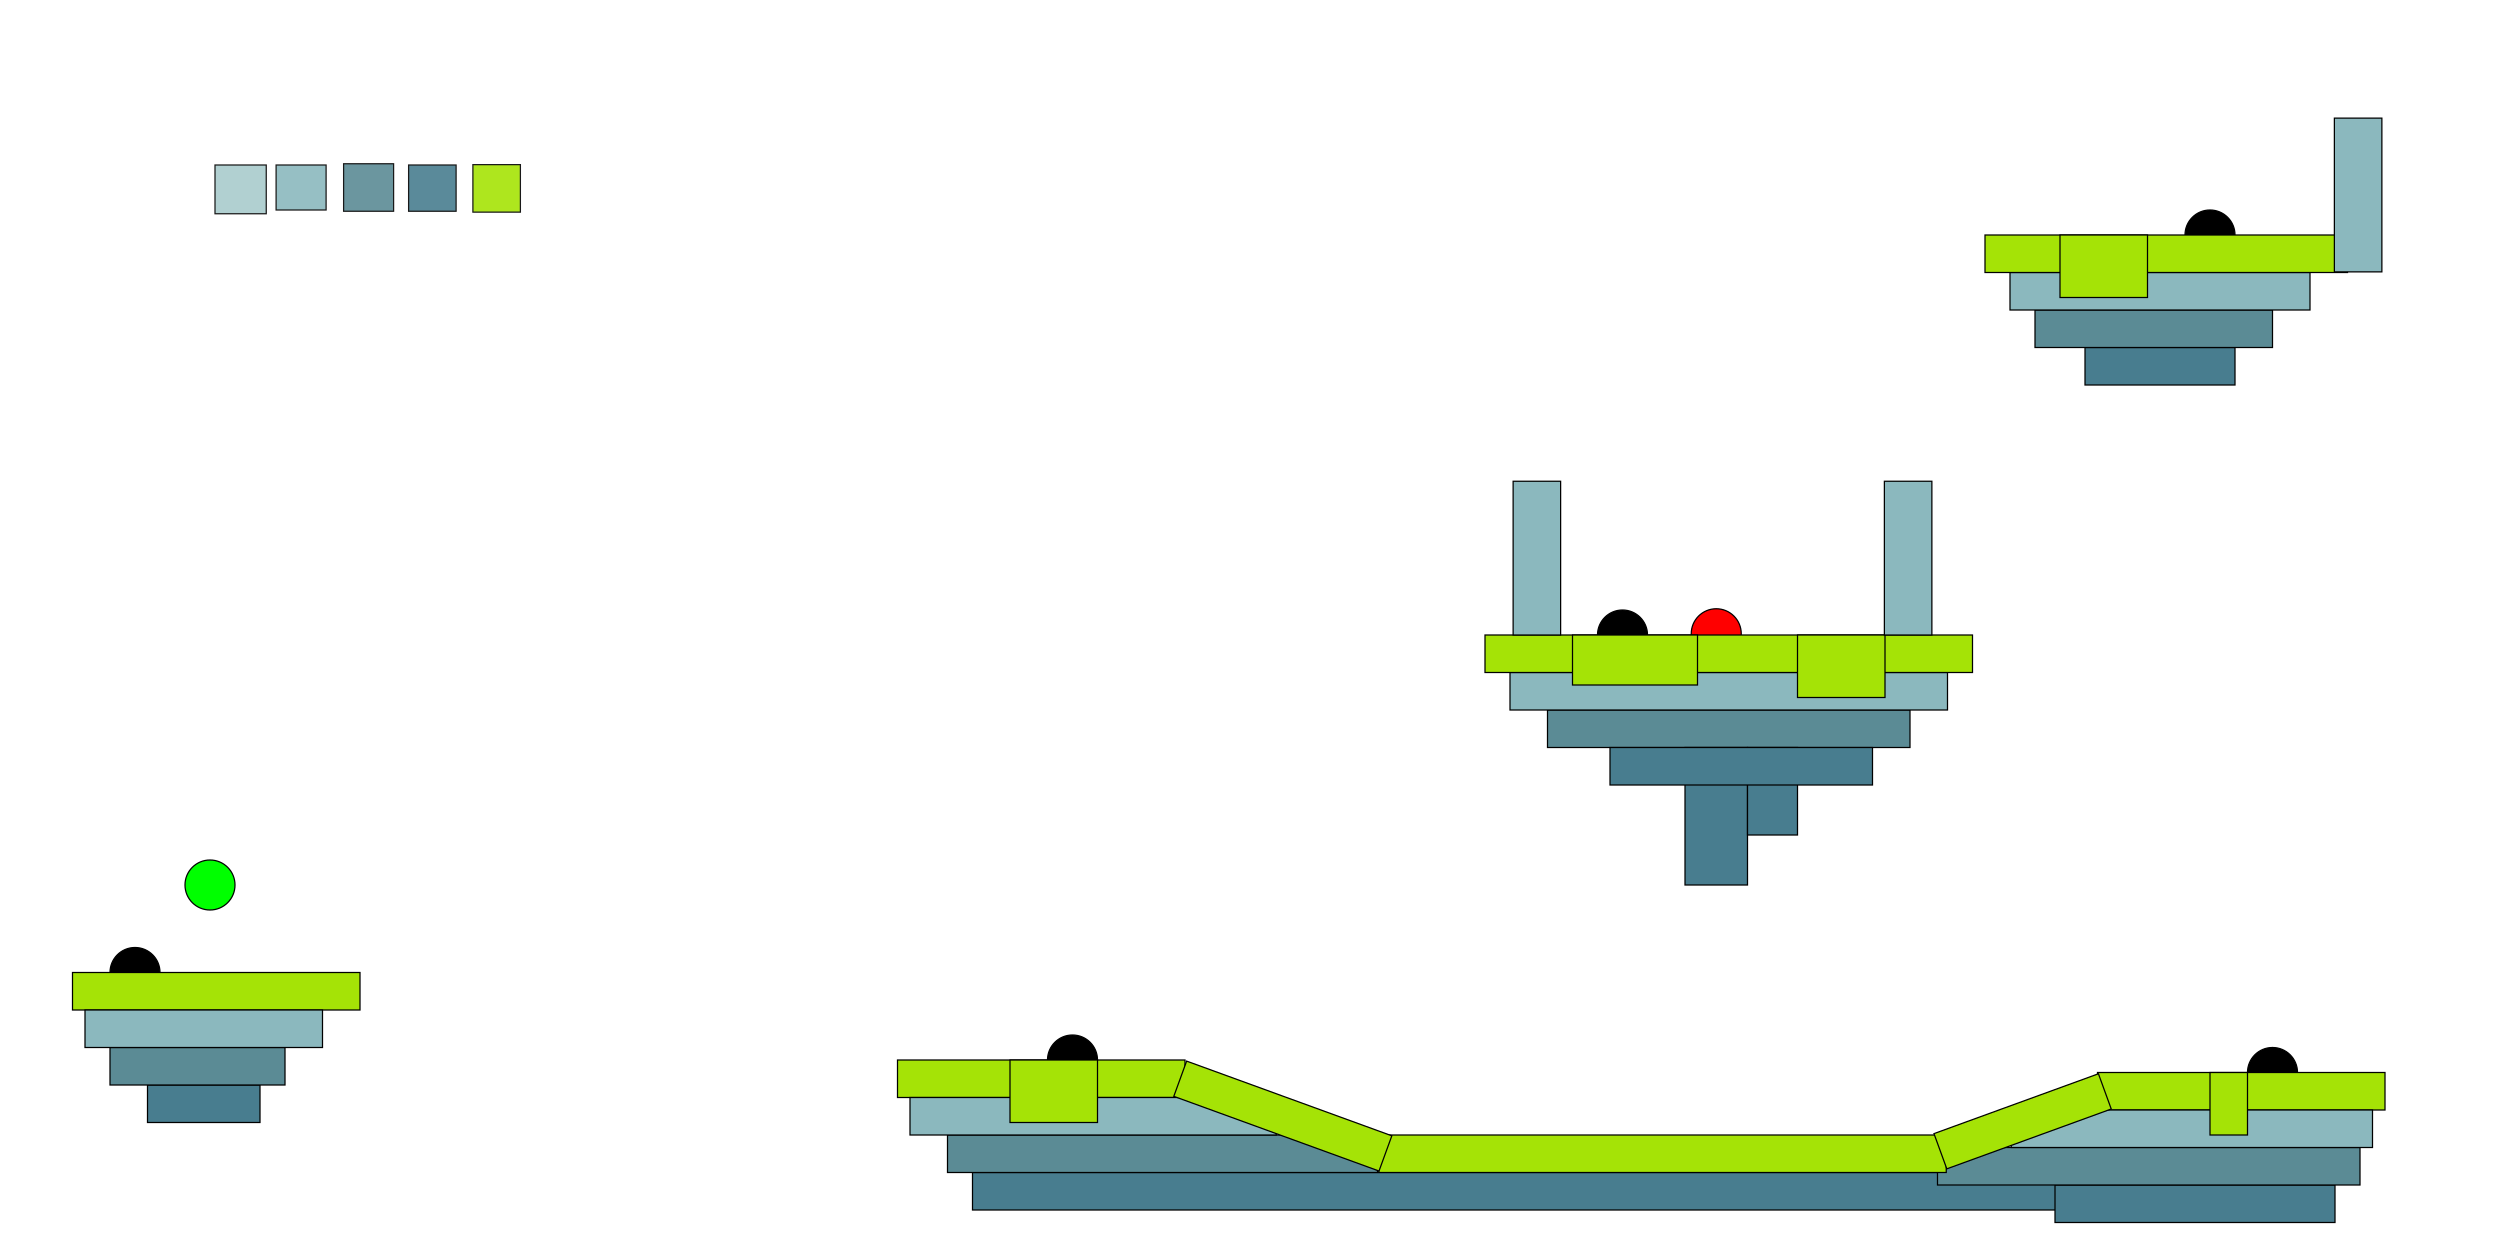
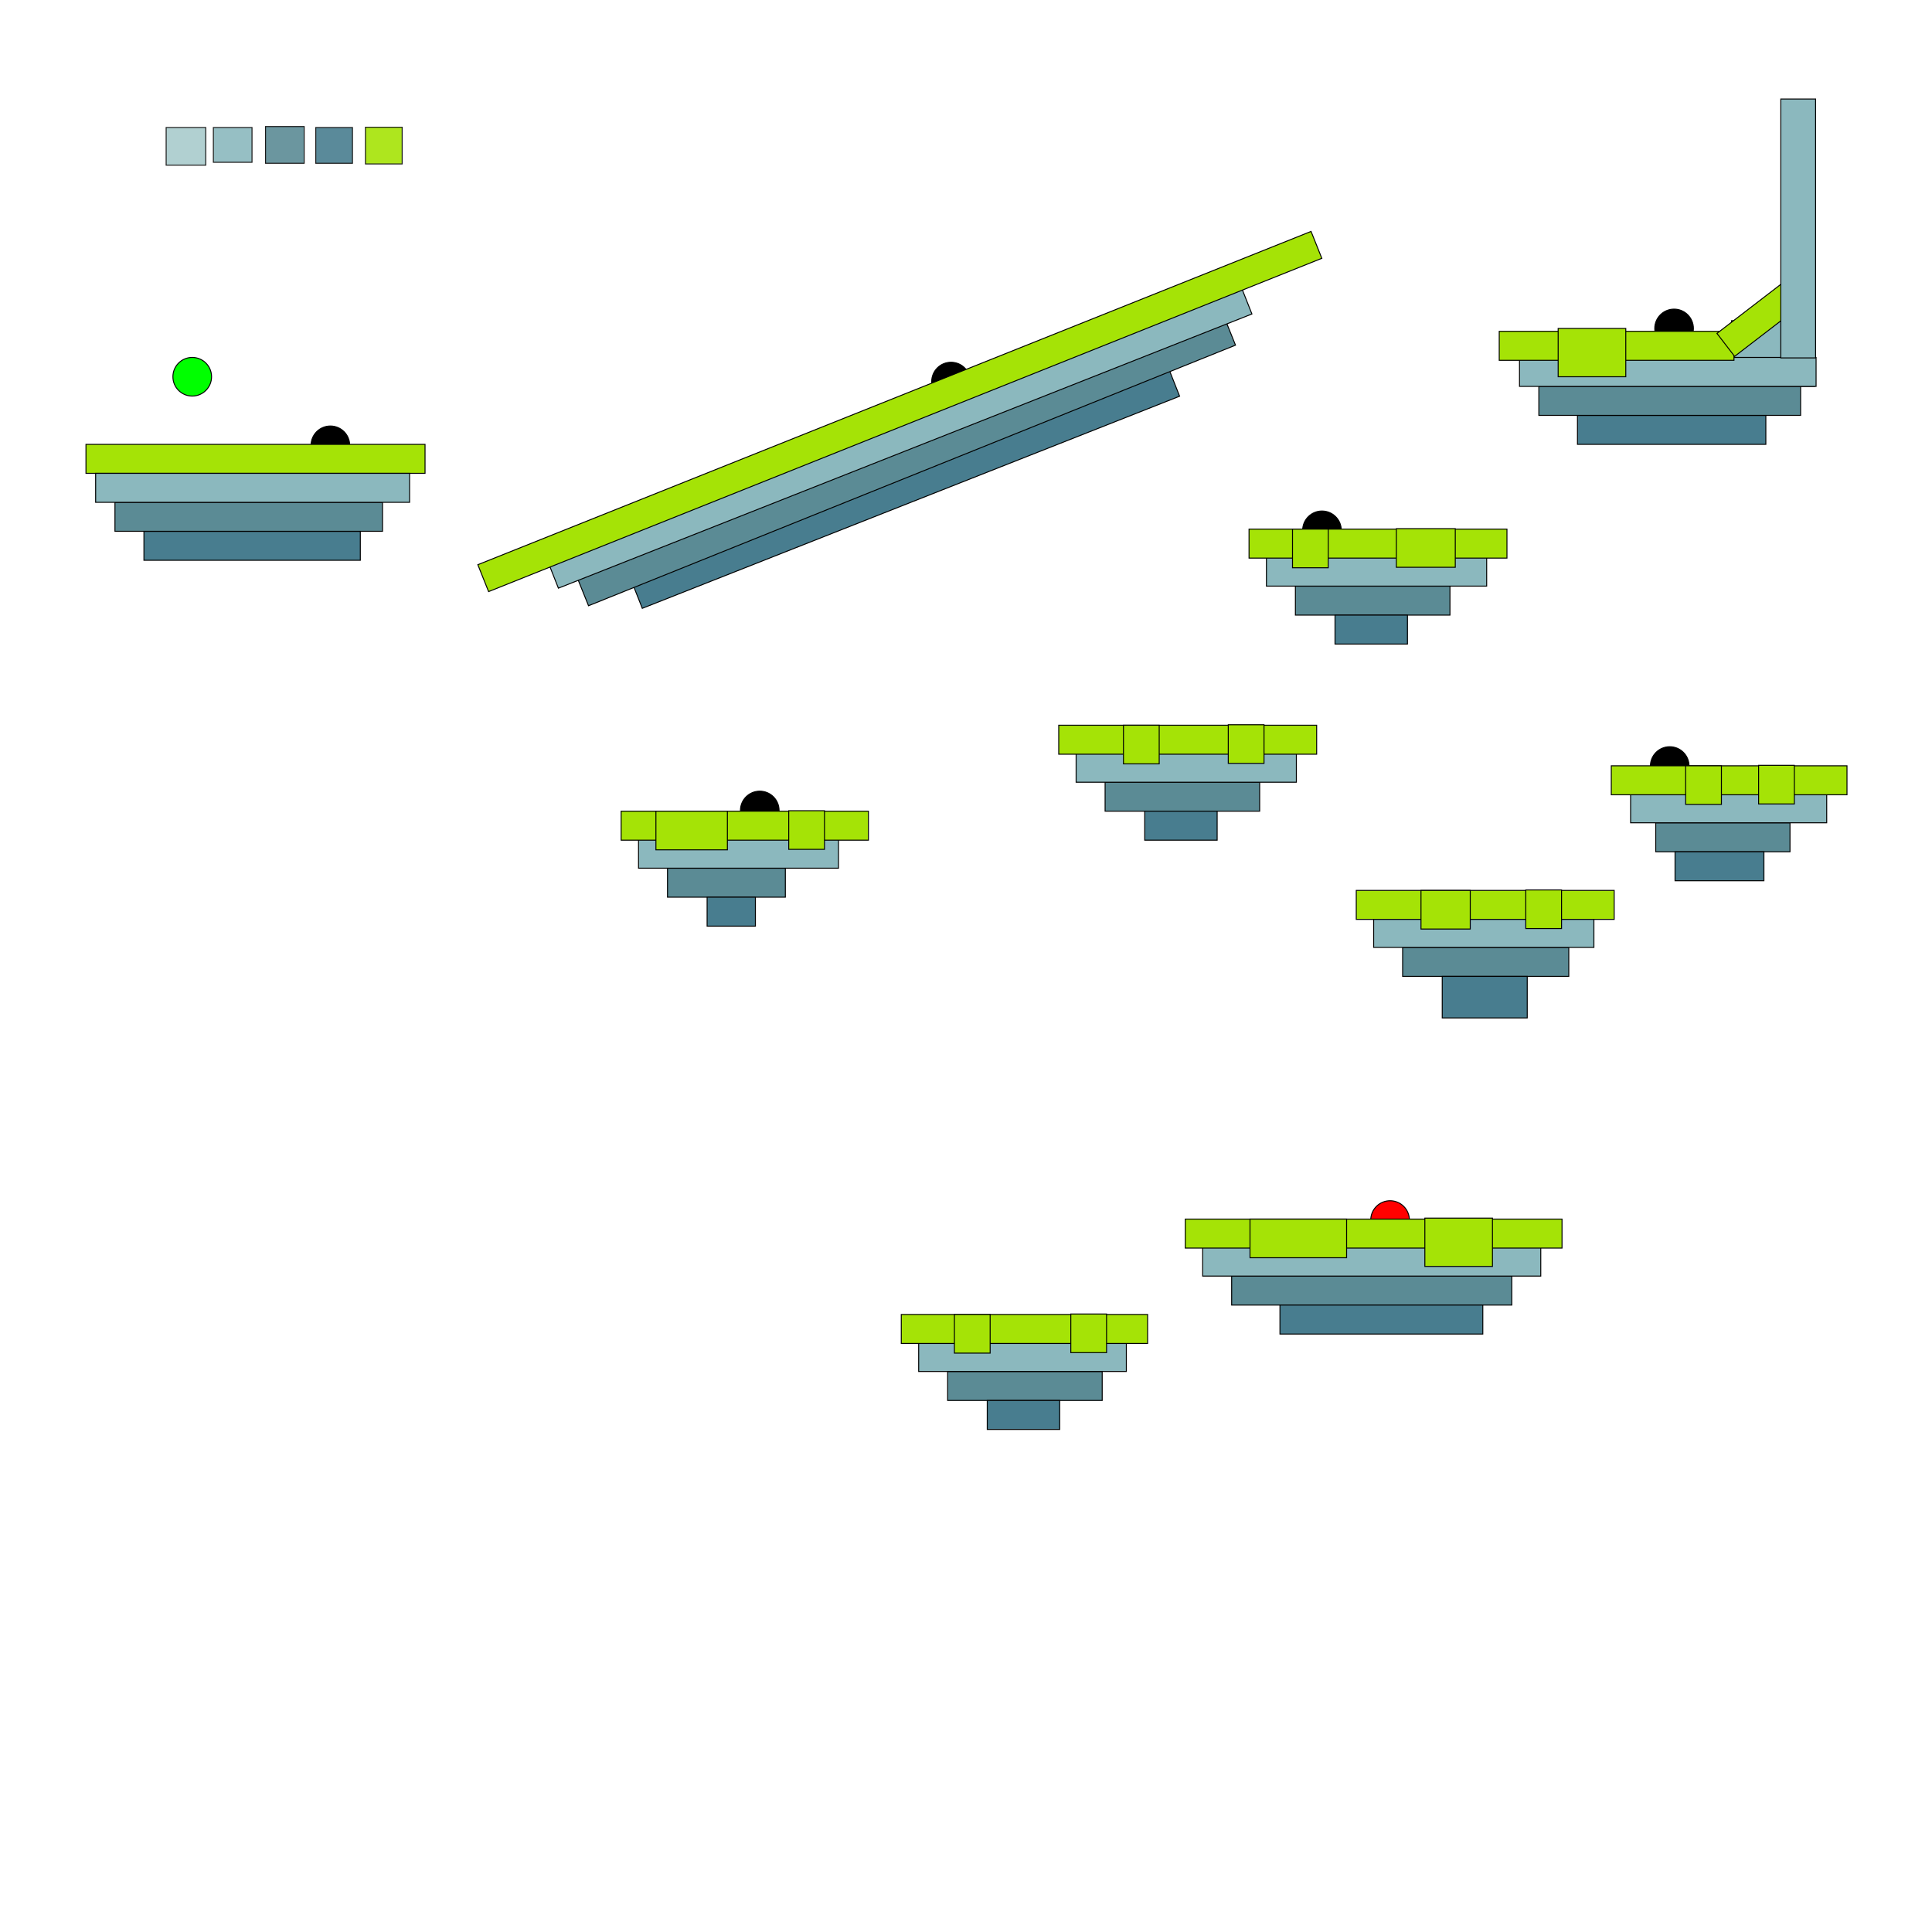
- <svg xmlns="http://www.w3.org/2000/svg" width="2000" height="1000">
+ <svg xmlns="http://www.w3.org/2000/svg" width="2000" height="2000">
  <g class="layer">
-     <ellipse class="tree1" cx="858" cy="848" fill="#000000" id="svg_18" rx="20" ry="20" stroke="#000" />
-     <ellipse class="grass1" cx="108" cy="778" fill="#000000" id="svg_2" rx="20" ry="20" stroke="#000" />
-     <ellipse class="grass1" cx="1298" cy="508" fill="#000000" id="svg_5" rx="20" ry="20" stroke="#000" />
-     <ellipse class="tree1" cx="1768" cy="188" fill="#000000" id="svg_3" rx="20" ry="20" stroke="#000" />
-     <ellipse cx="168" cy="708" fill="#00ff00" id="svg_16" rx="20" ry="20" stroke="#000" />
-     <ellipse cx="1373" cy="507" fill="#ff0000" id="svg_17" rx="20" ry="20" stroke="#000" />
+     <ellipse class="tree3" cx="984.5" cy="395" fill="#000000" id="svg_75" rx="20" ry="20" stroke="#000" />
+     <ellipse class="grass1   &quot;course4.svg&quot;," cx="786.5" cy="839" fill="#000000" id="svg_78" rx="20" ry="20" stroke="#000" />
+     <ellipse class="grass2" cx="1368.5" cy="549" fill="#000000" id="svg_76" rx="20" ry="20" stroke="#000" transform="matrix(1 0 0 1 0 0)" />
+     <ellipse class="tree2" cx="1728.5" cy="793" fill="#000000" id="svg_79" rx="20" ry="20" stroke="#000" transform="matrix(1 0 0 1 0 0)" />
+     <rect fill="#8bb8be" height="68" id="svg_43" stroke="#000" width="86" x="1792.5" y="332" />
+     <rect fill="#487d8f" height="30" id="svg_35" stroke="#000" transform="rotate(-21.541 937.5 506)" width="598" x="638.5" y="491" />
+     <rect fill="#5b8b95" height="30" id="svg_29" stroke="#000" transform="matrix(1 0 0 1 0 0) rotate(-21.9385 938.51 478.267)" width="722.04" x="577.49" y="463.27" />
+     <ellipse class="tree4" cx="342" cy="461" fill="#000000" id="svg_2" rx="20" ry="20" stroke="#000" />
+     <ellipse class="grass1" cx="1733" cy="340" fill="#000000" id="svg_3" rx="20" ry="20" stroke="#000" transform="matrix(1 0 0 1 0 0)" />
+     <ellipse cx="199" cy="390" fill="#00ff00" id="svg_16" rx="20" ry="20" stroke="#000" />
+     <ellipse cx="1439" cy="1263" fill="#ff0000" id="svg_17" rx="20" ry="20" stroke="#000" />
    <rect fill="#5b8b95" height="38" id="svg_11" opacity="0.9" stroke="#000" width="40" x="274.88" y="131" />
    <rect fill="#487d8f" height="37" id="svg_15" opacity="0.9" stroke="#000" width="38" x="326.88" y="132" />
    <rect fill="#8bb8be" height="36" id="svg_21" opacity="0.9" stroke="#000" width="40" x="220.88" y="132" />
    <rect fill="#a5e306" height="38" id="svg_22" opacity="0.9" stroke="#000" width="38" x="378.32" y="131.71" />
    <rect fill="#a8cbcc" height="39" id="svg_1" opacity="0.9" stroke="#000" width="41" x="172" y="132" />
-     <rect fill="#5b8b95" height="30" id="svg_8" stroke="#000" width="290" x="1238" y="568" />
-     <rect fill="#8bb8be" height="30" id="svg_12" stroke="#000" width="350" x="1208" y="538" />
-     <rect fill="#a5e306" height="30" id="svg_13" stroke="#000" width="390" x="1188" y="508" />
-     <rect fill="#a5e306" height="40" id="svg_44" stroke="#000" width="100" x="1258" y="508" />
-     <rect fill="#a5e306" height="50" id="svg_45" stroke="#000" width="70" x="1438" y="508" />
-     <rect fill="#a5e306" height="30" id="svg_25" stroke="#000" width="230" x="58" y="778" />
-     <rect fill="#487d8f" height="110" id="svg_30" stroke="#000" width="50" x="1348" y="598" />
-     <rect fill="#487d8f" height="70" id="svg_31" stroke="#000" width="40" x="1398" y="598" />
-     <rect fill="#487d8f" height="30" id="svg_51" stroke="#000" width="120" x="1668" y="278" />
-     <rect fill="#5b8b95" height="30" id="svg_50" stroke="#000" width="190" x="1628" y="248" />
-     <rect fill="#8bb8be" height="30" id="svg_49" stroke="#000" width="240" x="1608" y="218" />
-     <rect fill="#a5e306" height="30" id="svg_48" stroke="#000" width="290" x="1588" y="188" />
-     <rect fill="#a5e306" height="50" id="svg_37" stroke="#000" width="70" x="1648" y="188" />
-     <rect fill="#487d8f" height="30" id="svg_54" stroke="#000" width="90" x="118" y="868" />
-     <rect fill="#5b8b95" height="30" id="svg_53" stroke="#000" width="140" x="88" y="838" />
-     <rect fill="#8bb8be" height="30" id="svg_52" stroke="#000" width="190" x="68" y="808" />
-     <rect fill="#a5e306" height="30" id="svg_10" stroke="#000" width="230" x="718" y="848" />
-     <rect fill="#487d8f" height="30" id="svg_9" stroke="#000" width="924" x="778" y="938" />
-     <rect fill="#5b8b95" height="30" id="svg_7" stroke="#000" width="344" x="758" y="908" />
-     <rect fill="#8bb8be" height="30" id="svg_6" stroke="#000" width="293" x="728" y="878" />
-     <rect fill="#a5e306" height="50" id="svg_14" stroke="#000" width="70" x="808" y="848" />
-     <ellipse class="tree3" cx="1818" cy="858" fill="#000000" id="svg_27" rx="20" ry="20" stroke="#000" />
-     <rect fill="#a5e306" height="30" id="svg_26" stroke="#000" width="230" x="1678" y="858" />
-     <rect fill="#487d8f" height="30" id="svg_24" stroke="#000" width="224" x="1644" y="948" />
-     <rect fill="#5b8b95" height="30" id="svg_23" stroke="#000" width="338" x="1550" y="918" />
-     <rect fill="#8bb8be" height="30" id="svg_20" stroke="#000" width="289" x="1609" y="888" />
-     <rect fill="#a5e306" height="50" id="svg_19" stroke="#000" width="30" x="1768" y="858" />
-     <rect fill="#487d8f" height="30" id="svg_34" stroke="#000" width="210" x="1288" y="598" />
-     <rect fill="#a5e306" height="30" id="svg_36" stroke="#000" width="454" x="1103" y="908" />
-     <rect fill="#a5e306" height="30" id="svg_38" stroke="#000" transform="rotate(-20 1616.34 902.952)" width="140" x="1550" y="883" />
-     <rect fill="#a5e306" height="30" id="svg_33" stroke="#000" transform="rotate(20 1026.25 892.858)" width="174.7" x="938.9" y="877.86" />
-     <rect fill="#8bb8be" height="123" id="svg_39" stroke="#000" width="38" x="1867.5" y="94.5" />
-     <rect fill="#8bb8be" height="123" id="svg_40" stroke="#000" width="38" x="1210.5" y="385" />
-     <rect fill="#8bb8be" height="123" id="svg_41" stroke="#000" width="38" x="1507.5" y="385" />
+     <rect fill="#5b8b95" height="30" id="svg_8" stroke="#000" width="290" x="1275" y="1321" />
+     <rect fill="#8bb8be" height="30" id="svg_12" stroke="#000" width="350" x="1245" y="1291" />
+     <rect fill="#a5e306" height="30" id="svg_13" stroke="#000" width="390" x="1227" y="1262" />
+     <rect fill="#a5e306" height="40" id="svg_44" stroke="#000" width="100" x="1294" y="1262" />
+     <rect fill="#a5e306" height="50" id="svg_45" stroke="#000" width="70" x="1475" y="1261" />
+     <rect fill="#a5e306" height="30" id="svg_25" stroke="#000" width="351" x="89" y="460" />
+     <rect fill="#487d8f" height="30" id="svg_51" stroke="#000" width="195" x="1633" y="430" />
+     <rect fill="#5b8b95" height="30" id="svg_50" stroke="#000" transform="matrix(1 0 0 1 0 0)" width="271" x="1593" y="400" />
+     <rect fill="#8bb8be" height="30" id="svg_49" stroke="#000" transform="matrix(1 0 0 1 0 0)" width="307" x="1573" y="370" />
+     <rect fill="#a5e306" height="30" id="svg_48" stroke="#000" width="243" x="1552" y="343" />
+     <rect fill="#a5e306" height="50" id="svg_37" stroke="#000" width="70" x="1613" y="340" />
+     <rect fill="#487d8f" height="30" id="svg_54" stroke="#000" transform="matrix(1 0 0 1 0 0)" width="224" x="149" y="550" />
+     <rect fill="#5b8b95" height="30" id="svg_53" stroke="#000" transform="matrix(1 0 0 1 0 0)" width="277" x="119" y="520" />
+     <rect fill="#8bb8be" height="30" id="svg_52" stroke="#000" transform="matrix(1 0 0 1 0 0)" width="325" x="99" y="490" />
+     <rect fill="#487d8f" height="30" id="svg_34" stroke="#000" width="210" x="1325" y="1351" />
+     <rect fill="#8bb8be" height="30" id="svg_4" stroke="#000" transform="matrix(1 0 0 1 0 0) rotate(-21.5713 931.5 453)" width="772" x="545.5" y="438" />
+     <rect fill="#a5e306" height="30" id="svg_28" stroke="#000" transform="rotate(-21.8014 931.5 426)" width="929" x="467" y="411" />
+     <rect fill="#a5e306" height="30" id="svg_47" stroke="#000" transform="matrix(0.792983 -0.609243 0.609243 0.792983 179.399 1179.97)" width="92" x="1775.79" y="311.55" />
+     <rect fill="#8bb8be" height="268" id="svg_39" stroke="#000" width="36" x="1843.5" y="102.5" />
+     <rect fill="#5b8b95" height="30" id="svg_27" stroke="#000" width="160" x="1341" y="606.75" />
+     <rect fill="#8bb8be" height="30" id="svg_26" stroke="#000" width="228" x="1311" y="576.75" />
+     <rect fill="#a5e306" height="30" id="svg_24" stroke="#000" width="267" x="1293" y="547.75" />
+     <rect fill="#a5e306" height="40" id="svg_23" stroke="#000" transform="matrix(1 0 0 1 0 0)" width="37" x="1338" y="547.75" />
+     <rect fill="#487d8f" height="30" id="svg_20" stroke="#000" width="75" x="1382" y="636.75" />
+     <rect fill="#a5e306" height="40" id="svg_19" stroke="#000" width="61" x="1445.5" y="547.25" />
+     <rect fill="#5b8b95" height="30" id="svg_38" stroke="#000" width="160" x="1144" y="809.75" />
+     <rect fill="#8bb8be" height="30" id="svg_36" stroke="#000" width="228" x="1114" y="779.75" />
+     <rect fill="#a5e306" height="30" id="svg_33" stroke="#000" width="267" x="1096" y="750.75" />
+     <rect fill="#a5e306" height="40" id="svg_32" stroke="#000" width="37" x="1163" y="750.75" />
+     <rect fill="#487d8f" height="30" id="svg_31" stroke="#000" width="75" x="1185" y="839.75" />
+     <rect fill="#a5e306" height="40" id="svg_30" stroke="#000" width="37" x="1271.5" y="750.25" />
+     <rect fill="#5b8b95" height="30" id="svg_56" stroke="#000" transform="matrix(1 0 0 1 0 0)" width="139" x="1714" y="851.75" />
+     <rect fill="#8bb8be" height="30" id="svg_55" stroke="#000" transform="matrix(1 0 0 1 0 0)" width="203" x="1688" y="821.75" />
+     <rect fill="#a5e306" height="30" id="svg_46" stroke="#000" transform="matrix(1 0 0 1 0 0)" width="244" x="1668" y="792.75" />
+     <rect fill="#a5e306" height="40" id="svg_42" stroke="#000" transform="matrix(1 0 0 1 0 0)" width="37" x="1745" y="792.75" />
+     <rect fill="#487d8f" height="30" id="svg_41" stroke="#000" transform="matrix(1 0 0 1 0 0)" width="92" x="1734" y="881.75" />
+     <rect fill="#a5e306" height="40" id="svg_40" stroke="#000" transform="matrix(1 0 0 1 0 0)" width="37" x="1820.5" y="792.25" />
+     <rect fill="#5b8b95" height="30" id="svg_62" stroke="#000" transform="matrix(1 0 0 1 0 0)" width="172" x="1452" y="980.75" />
+     <rect fill="#8bb8be" height="30" id="svg_61" stroke="#000" width="228" x="1422" y="950.75" />
+     <rect fill="#a5e306" height="30" id="svg_60" stroke="#000" width="267" x="1404" y="921.75" />
+     <rect fill="#a5e306" height="40" id="svg_59" stroke="#000" transform="matrix(1 0 0 1 0 0)" width="51" x="1471" y="921.75" />
+     <rect fill="#487d8f" height="43" id="svg_58" stroke="#000" transform="matrix(1 0 0 1 0 0)" width="88" x="1493" y="1010.75" />
+     <rect fill="#a5e306" height="40" id="svg_57" stroke="#000" transform="matrix(1 0 0 1 0 0)" width="37" x="1579.5" y="921.25" />
+     <rect fill="#5b8b95" height="30" id="svg_68" stroke="#000" transform="matrix(1 0 0 1 0 0)" width="122" x="691" y="898.75" />
+     <rect fill="#8bb8be" height="30" id="svg_67" stroke="#000" transform="matrix(1 0 0 1 0 0)" width="207" x="661" y="868.75" />
+     <rect fill="#a5e306" height="30" id="svg_66" stroke="#000" transform="matrix(1 0 0 1 0 0)" width="256" x="643" y="839.75" />
+     <rect fill="#a5e306" height="40" id="svg_65" stroke="#000" width="74" x="679" y="839.75" />
+     <rect fill="#487d8f" height="30" id="svg_64" stroke="#000" transform="matrix(1 0 0 1 0 0)" width="50" x="732" y="928.75" />
+     <rect fill="#a5e306" height="40" id="svg_63" stroke="#000" width="37" x="816.5" y="839.25" />
+     <rect fill="#5b8b95" height="30" id="svg_74" stroke="#000" transform="matrix(1 0 0 1 0 0)" width="160" x="981" y="1419.75" />
+     <rect fill="#8bb8be" height="30" id="svg_73" stroke="#000" transform="matrix(1 0 0 1 0 0)" width="215" x="951" y="1389.75" />
+     <rect fill="#a5e306" height="30" id="svg_72" stroke="#000" width="255" x="933" y="1360.75" />
+     <rect fill="#a5e306" height="40" id="svg_71" stroke="#000" transform="matrix(1 0 0 1 0 0)" width="37" x="988" y="1360.75" />
+     <rect fill="#487d8f" height="30" id="svg_70" stroke="#000" transform="matrix(1 0 0 1 0 0)" width="75" x="1022" y="1449.75" />
+     <rect fill="#a5e306" height="40" id="svg_69" stroke="#000" transform="matrix(1 0 0 1 0 0)" width="37" x="1108.5" y="1360.25" />
  </g>
</svg>
